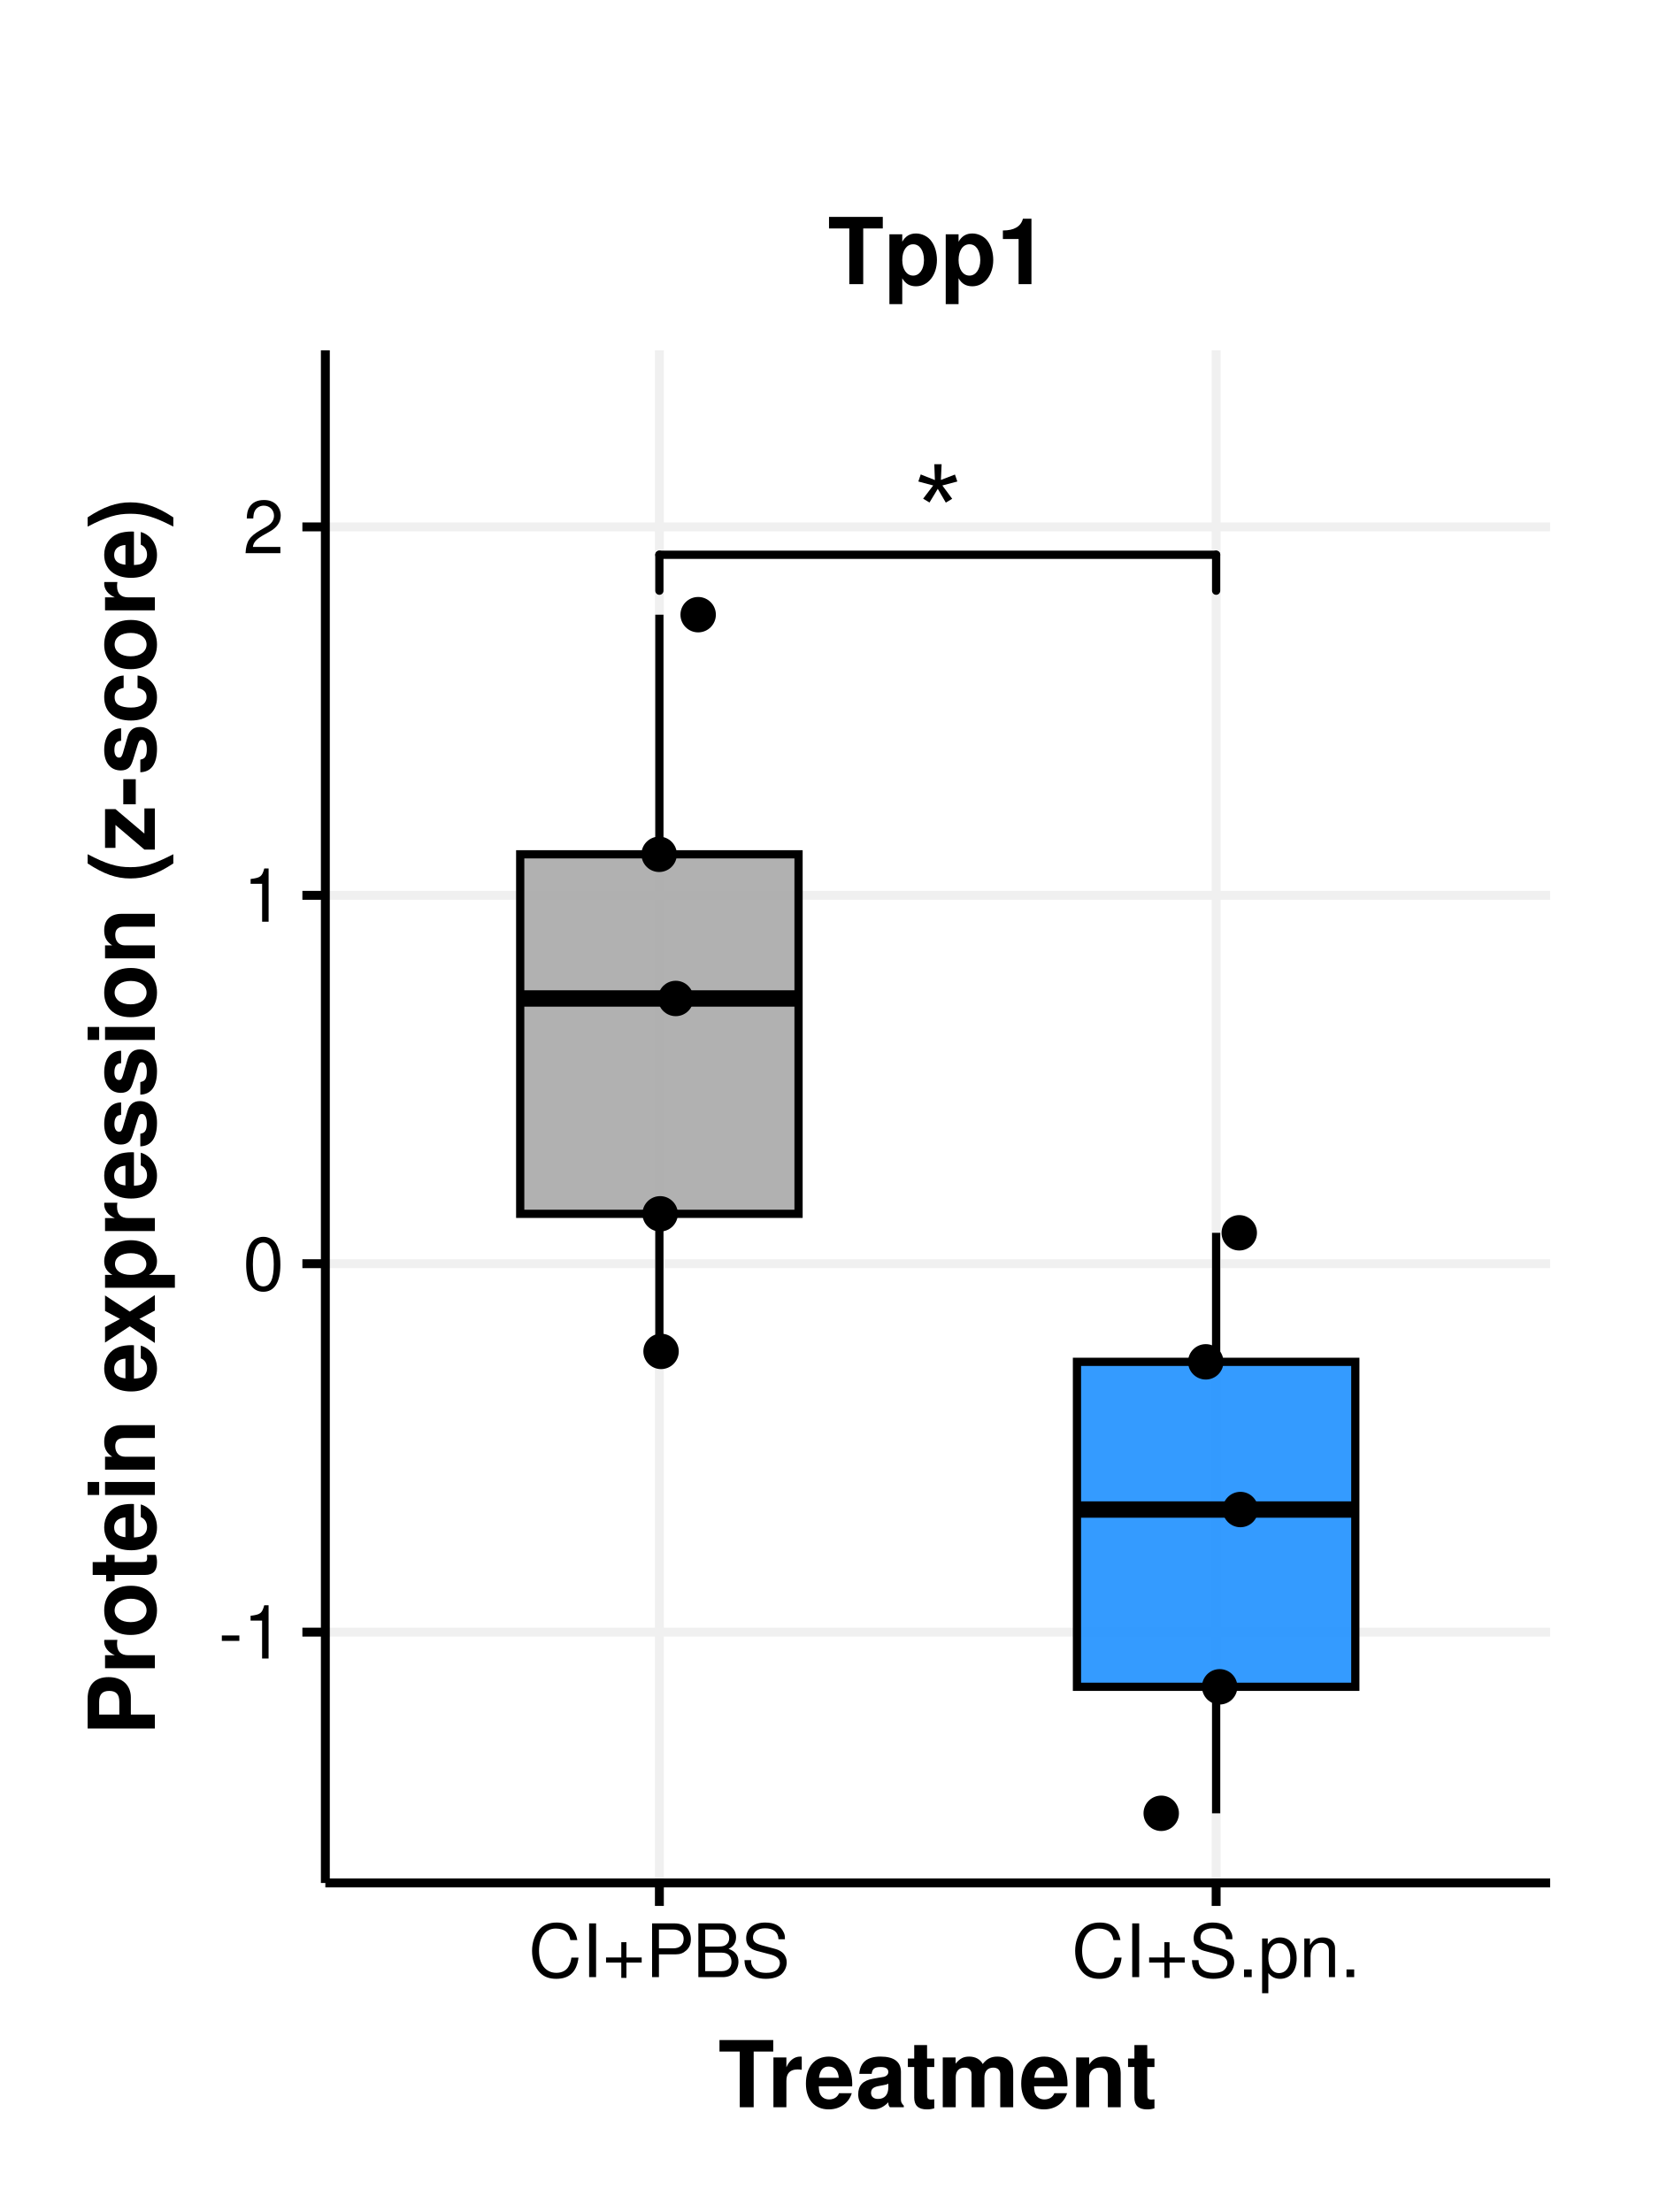
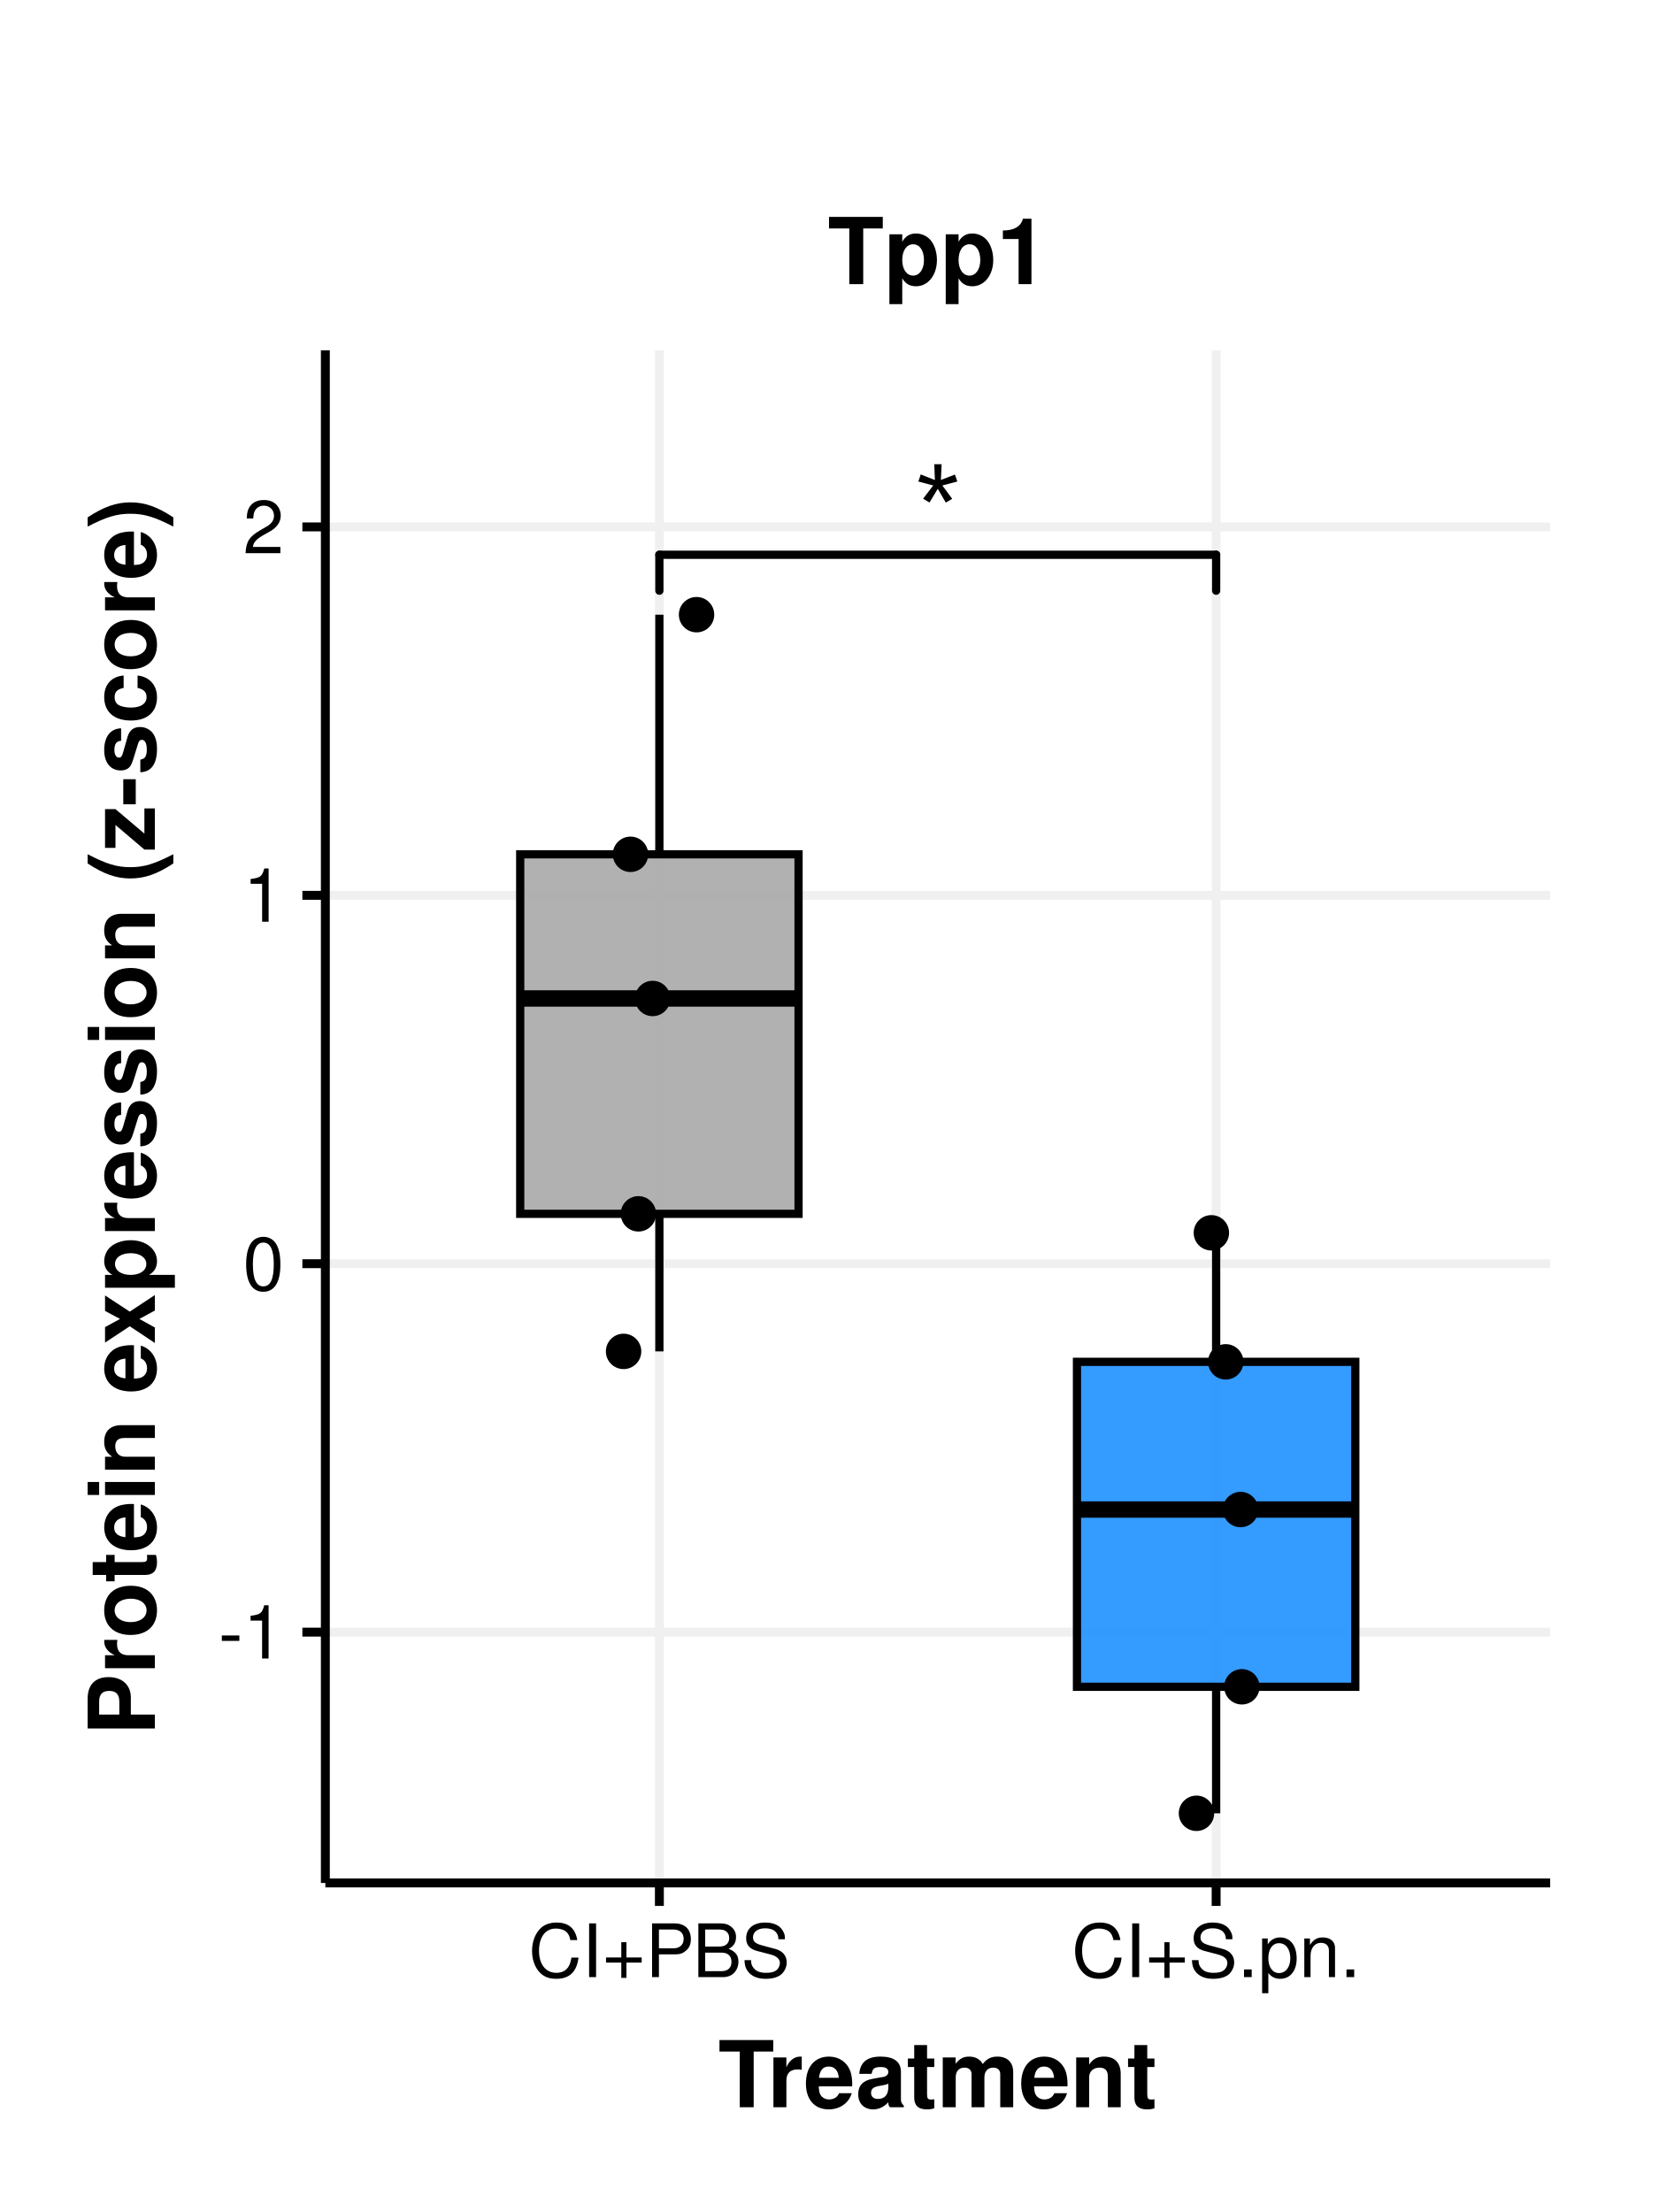
<svg xmlns="http://www.w3.org/2000/svg" class="svglite" width="216.00pt" height="288.00pt" viewBox="0 0 216.00 288.00">
  <defs>
    <style type="text/css">
    .svglite line, .svglite polyline, .svglite polygon, .svglite path, .svglite rect, .svglite circle {
      fill: none;
      stroke: #000000;
      stroke-linecap: round;
      stroke-linejoin: round;
      stroke-miterlimit: 10.00;
    }
    .svglite text {
      white-space: pre;
    }
  </style>
  </defs>
  <rect width="100%" height="100%" style="stroke: none; fill: #FFFFFF;" />
  <defs>
    <clipPath id="cpMC4wMHwyMTYuMDB8MC4wMHwyODguMDA=">
      <rect x="0.00" y="0.00" width="216.00" height="288.00" />
    </clipPath>
  </defs>
  <g clip-path="url(#cpMC4wMHwyMTYuMDB8MC4wMHwyODguMDA=)">
    <rect x="0.00" y="0.00" width="216.00" height="288.00" style="stroke-width: 1.16; stroke: none; fill: #FFFFFF;" />
  </g>
  <defs>
    <clipPath id="cpNDIuMzZ8MjAxLjgzfDQ1LjYxfDI0NS4xNg==">
      <rect x="42.36" y="45.61" width="159.46" height="199.55" />
    </clipPath>
  </defs>
  <g clip-path="url(#cpNDIuMzZ8MjAxLjgzfDQ1LjYxfDI0NS4xNg==)">
    <rect x="42.36" y="45.61" width="159.46" height="199.55" style="stroke-width: 1.16; stroke: none; fill: #FFFFFF;" />
    <polyline points="42.36,212.50 201.83,212.50 " style="stroke-width: 1.16; stroke: #F0F0F0; stroke-linecap: butt;" />
    <polyline points="42.36,164.53 201.83,164.53 " style="stroke-width: 1.16; stroke: #F0F0F0; stroke-linecap: butt;" />
    <polyline points="42.36,116.57 201.83,116.57 " style="stroke-width: 1.16; stroke: #F0F0F0; stroke-linecap: butt;" />
    <polyline points="42.36,68.60 201.83,68.60 " style="stroke-width: 1.16; stroke: #F0F0F0; stroke-linecap: butt;" />
    <polyline points="85.85,245.16 85.85,45.61 " style="stroke-width: 1.16; stroke: #F0F0F0; stroke-linecap: butt;" />
    <polyline points="158.34,245.16 158.34,45.61 " style="stroke-width: 1.16; stroke: #F0F0F0; stroke-linecap: butt;" />
    <text x="122.10" y="70.24" text-anchor="middle" style="font-size: 14.23px; font-family: &quot;Arial&quot;;" textLength="5.54px" lengthAdjust="spacingAndGlyphs">*</text>
    <line x1="85.85" y1="76.91" x2="85.85" y2="72.23" style="stroke-width: 1.07;" />
    <line x1="85.85" y1="72.23" x2="158.34" y2="72.23" style="stroke-width: 1.07;" />
    <line x1="158.34" y1="72.23" x2="158.34" y2="76.91" style="stroke-width: 1.07;" />
    <line x1="85.85" y1="111.23" x2="85.85" y2="80.03" style="stroke-width: 1.07; stroke-linecap: butt;" />
    <line x1="85.85" y1="158.04" x2="85.85" y2="175.95" style="stroke-width: 1.07; stroke-linecap: butt;" />
    <polygon points="67.73,111.23 67.73,158.04 103.97,158.04 103.97,111.23 67.73,111.23 " style="stroke-width: 1.07; stroke-linecap: butt; stroke-linejoin: miter; fill: #A9A9A9; fill-opacity: 0.90;" />
    <line x1="67.73" y1="130.00" x2="103.97" y2="130.00" style="stroke-width: 2.13; stroke-linecap: butt; stroke-linejoin: miter;" />
    <line x1="158.34" y1="177.31" x2="158.34" y2="160.51" style="stroke-width: 1.07; stroke-linecap: butt;" />
    <line x1="158.34" y1="219.62" x2="158.34" y2="236.09" style="stroke-width: 1.07; stroke-linecap: butt;" />
    <polygon points="140.22,177.31 140.22,219.62 176.46,219.62 176.46,177.31 140.22,177.31 " style="stroke-width: 1.07; stroke-linecap: butt; stroke-linejoin: miter; fill: #1E90FF; fill-opacity: 0.90;" />
    <line x1="140.22" y1="196.54" x2="176.46" y2="196.54" style="stroke-width: 2.13; stroke-linecap: butt; stroke-linejoin: miter;" />
-     <circle cx="85.95" cy="158.04" r="1.95" style="stroke-width: 0.71; fill: #000000;" />
-     <circle cx="85.82" cy="111.23" r="1.95" style="stroke-width: 0.71; fill: #000000;" />
-     <circle cx="87.98" cy="130.00" r="1.95" style="stroke-width: 0.71; fill: #000000;" />
-     <circle cx="86.07" cy="175.95" r="1.95" style="stroke-width: 0.71; fill: #000000;" />
-     <circle cx="90.90" cy="80.03" r="1.95" style="stroke-width: 0.71; fill: #000000;" />
-     <circle cx="161.50" cy="196.54" r="1.95" style="stroke-width: 0.71; fill: #000000;" />
-     <circle cx="158.80" cy="219.62" r="1.95" style="stroke-width: 0.71; fill: #000000;" />
-     <circle cx="151.19" cy="236.09" r="1.95" style="stroke-width: 0.71; fill: #000000;" />
-     <circle cx="161.35" cy="160.51" r="1.95" style="stroke-width: 0.71; fill: #000000;" />
-     <circle cx="156.99" cy="177.31" r="1.95" style="stroke-width: 0.71; fill: #000000;" />
+     <circle cx="83.12" cy="158.04" r="1.95" style="stroke-width: 0.71; fill: #000000;" />
+     <circle cx="82.09" cy="111.23" r="1.95" style="stroke-width: 0.71; fill: #000000;" />
+     <circle cx="84.97" cy="130.00" r="1.95" style="stroke-width: 0.71; fill: #000000;" />
+     <circle cx="81.19" cy="175.95" r="1.95" style="stroke-width: 0.71; fill: #000000;" />
+     <circle cx="90.69" cy="80.03" r="1.95" style="stroke-width: 0.71; fill: #000000;" />
+     <circle cx="161.52" cy="196.54" r="1.95" style="stroke-width: 0.71; fill: #000000;" />
+     <circle cx="161.69" cy="219.62" r="1.95" style="stroke-width: 0.71; fill: #000000;" />
+     <circle cx="155.78" cy="236.09" r="1.95" style="stroke-width: 0.71; fill: #000000;" />
+     <circle cx="157.72" cy="160.51" r="1.95" style="stroke-width: 0.71; fill: #000000;" />
+     <circle cx="159.59" cy="177.31" r="1.95" style="stroke-width: 0.71; fill: #000000;" />
    <rect x="42.36" y="45.61" width="159.46" height="199.55" style="stroke-width: 1.16; stroke: none;" />
  </g>
  <g clip-path="url(#cpMC4wMHwyMTYuMDB8MC4wMHwyODguMDA=)">
    <polyline points="42.36,245.16 42.36,45.61 " style="stroke-width: 1.16; stroke-linecap: butt;" />
    <text x="36.98" y="215.94" text-anchor="end" style="font-size: 9.60px; font-family: &quot;Helvetica&quot;;" textLength="8.53px" lengthAdjust="spacingAndGlyphs">-1</text>
    <text x="36.98" y="167.97" text-anchor="end" style="font-size: 9.60px; font-family: &quot;Helvetica&quot;;" textLength="5.34px" lengthAdjust="spacingAndGlyphs">0</text>
    <text x="36.98" y="120.01" text-anchor="end" style="font-size: 9.60px; font-family: &quot;Helvetica&quot;;" textLength="5.34px" lengthAdjust="spacingAndGlyphs">1</text>
    <text x="36.98" y="72.04" text-anchor="end" style="font-size: 9.60px; font-family: &quot;Helvetica&quot;;" textLength="5.34px" lengthAdjust="spacingAndGlyphs">2</text>
    <polyline points="39.37,212.50 42.36,212.50 " style="stroke-width: 1.16; stroke-linecap: butt;" />
    <polyline points="39.37,164.53 42.36,164.53 " style="stroke-width: 1.16; stroke-linecap: butt;" />
    <polyline points="39.37,116.57 42.36,116.57 " style="stroke-width: 1.16; stroke-linecap: butt;" />
    <polyline points="39.37,68.60 42.36,68.60 " style="stroke-width: 1.16; stroke-linecap: butt;" />
    <polyline points="42.36,245.16 201.83,245.16 " style="stroke-width: 1.16; stroke-linecap: butt;" />
    <polyline points="85.85,248.15 85.85,245.16 " style="stroke-width: 1.16; stroke-linecap: butt;" />
    <polyline points="158.34,248.15 158.34,245.16 " style="stroke-width: 1.16; stroke-linecap: butt;" />
    <text x="85.85" y="257.42" text-anchor="middle" style="font-size: 9.60px; font-family: &quot;Helvetica&quot;;" textLength="34.39px" lengthAdjust="spacingAndGlyphs">CI+PBS</text>
    <text x="158.34" y="257.42" text-anchor="middle" style="font-size: 9.60px; font-family: &quot;Helvetica&quot;;" textLength="37.59px" lengthAdjust="spacingAndGlyphs">CI+S.pn.</text>
    <text x="122.10" y="274.36" text-anchor="middle" style="font-size: 12.00px; font-weight: bold; font-family: &quot;Helvetica&quot;;" textLength="58.02px" lengthAdjust="spacingAndGlyphs">Treatment</text>
    <text transform="translate(20.16,145.39) rotate(-90)" text-anchor="middle" style="font-size: 12.00px; font-weight: bold; font-family: &quot;Helvetica&quot;;" textLength="161.39px" lengthAdjust="spacingAndGlyphs">Protein expression (z-score)</text>
    <text x="122.10" y="36.99" text-anchor="middle" style="font-size: 12.00px; font-weight: bold; font-family: &quot;Helvetica&quot;;" textLength="28.66px" lengthAdjust="spacingAndGlyphs">Tpp1</text>
  </g>
</svg>
